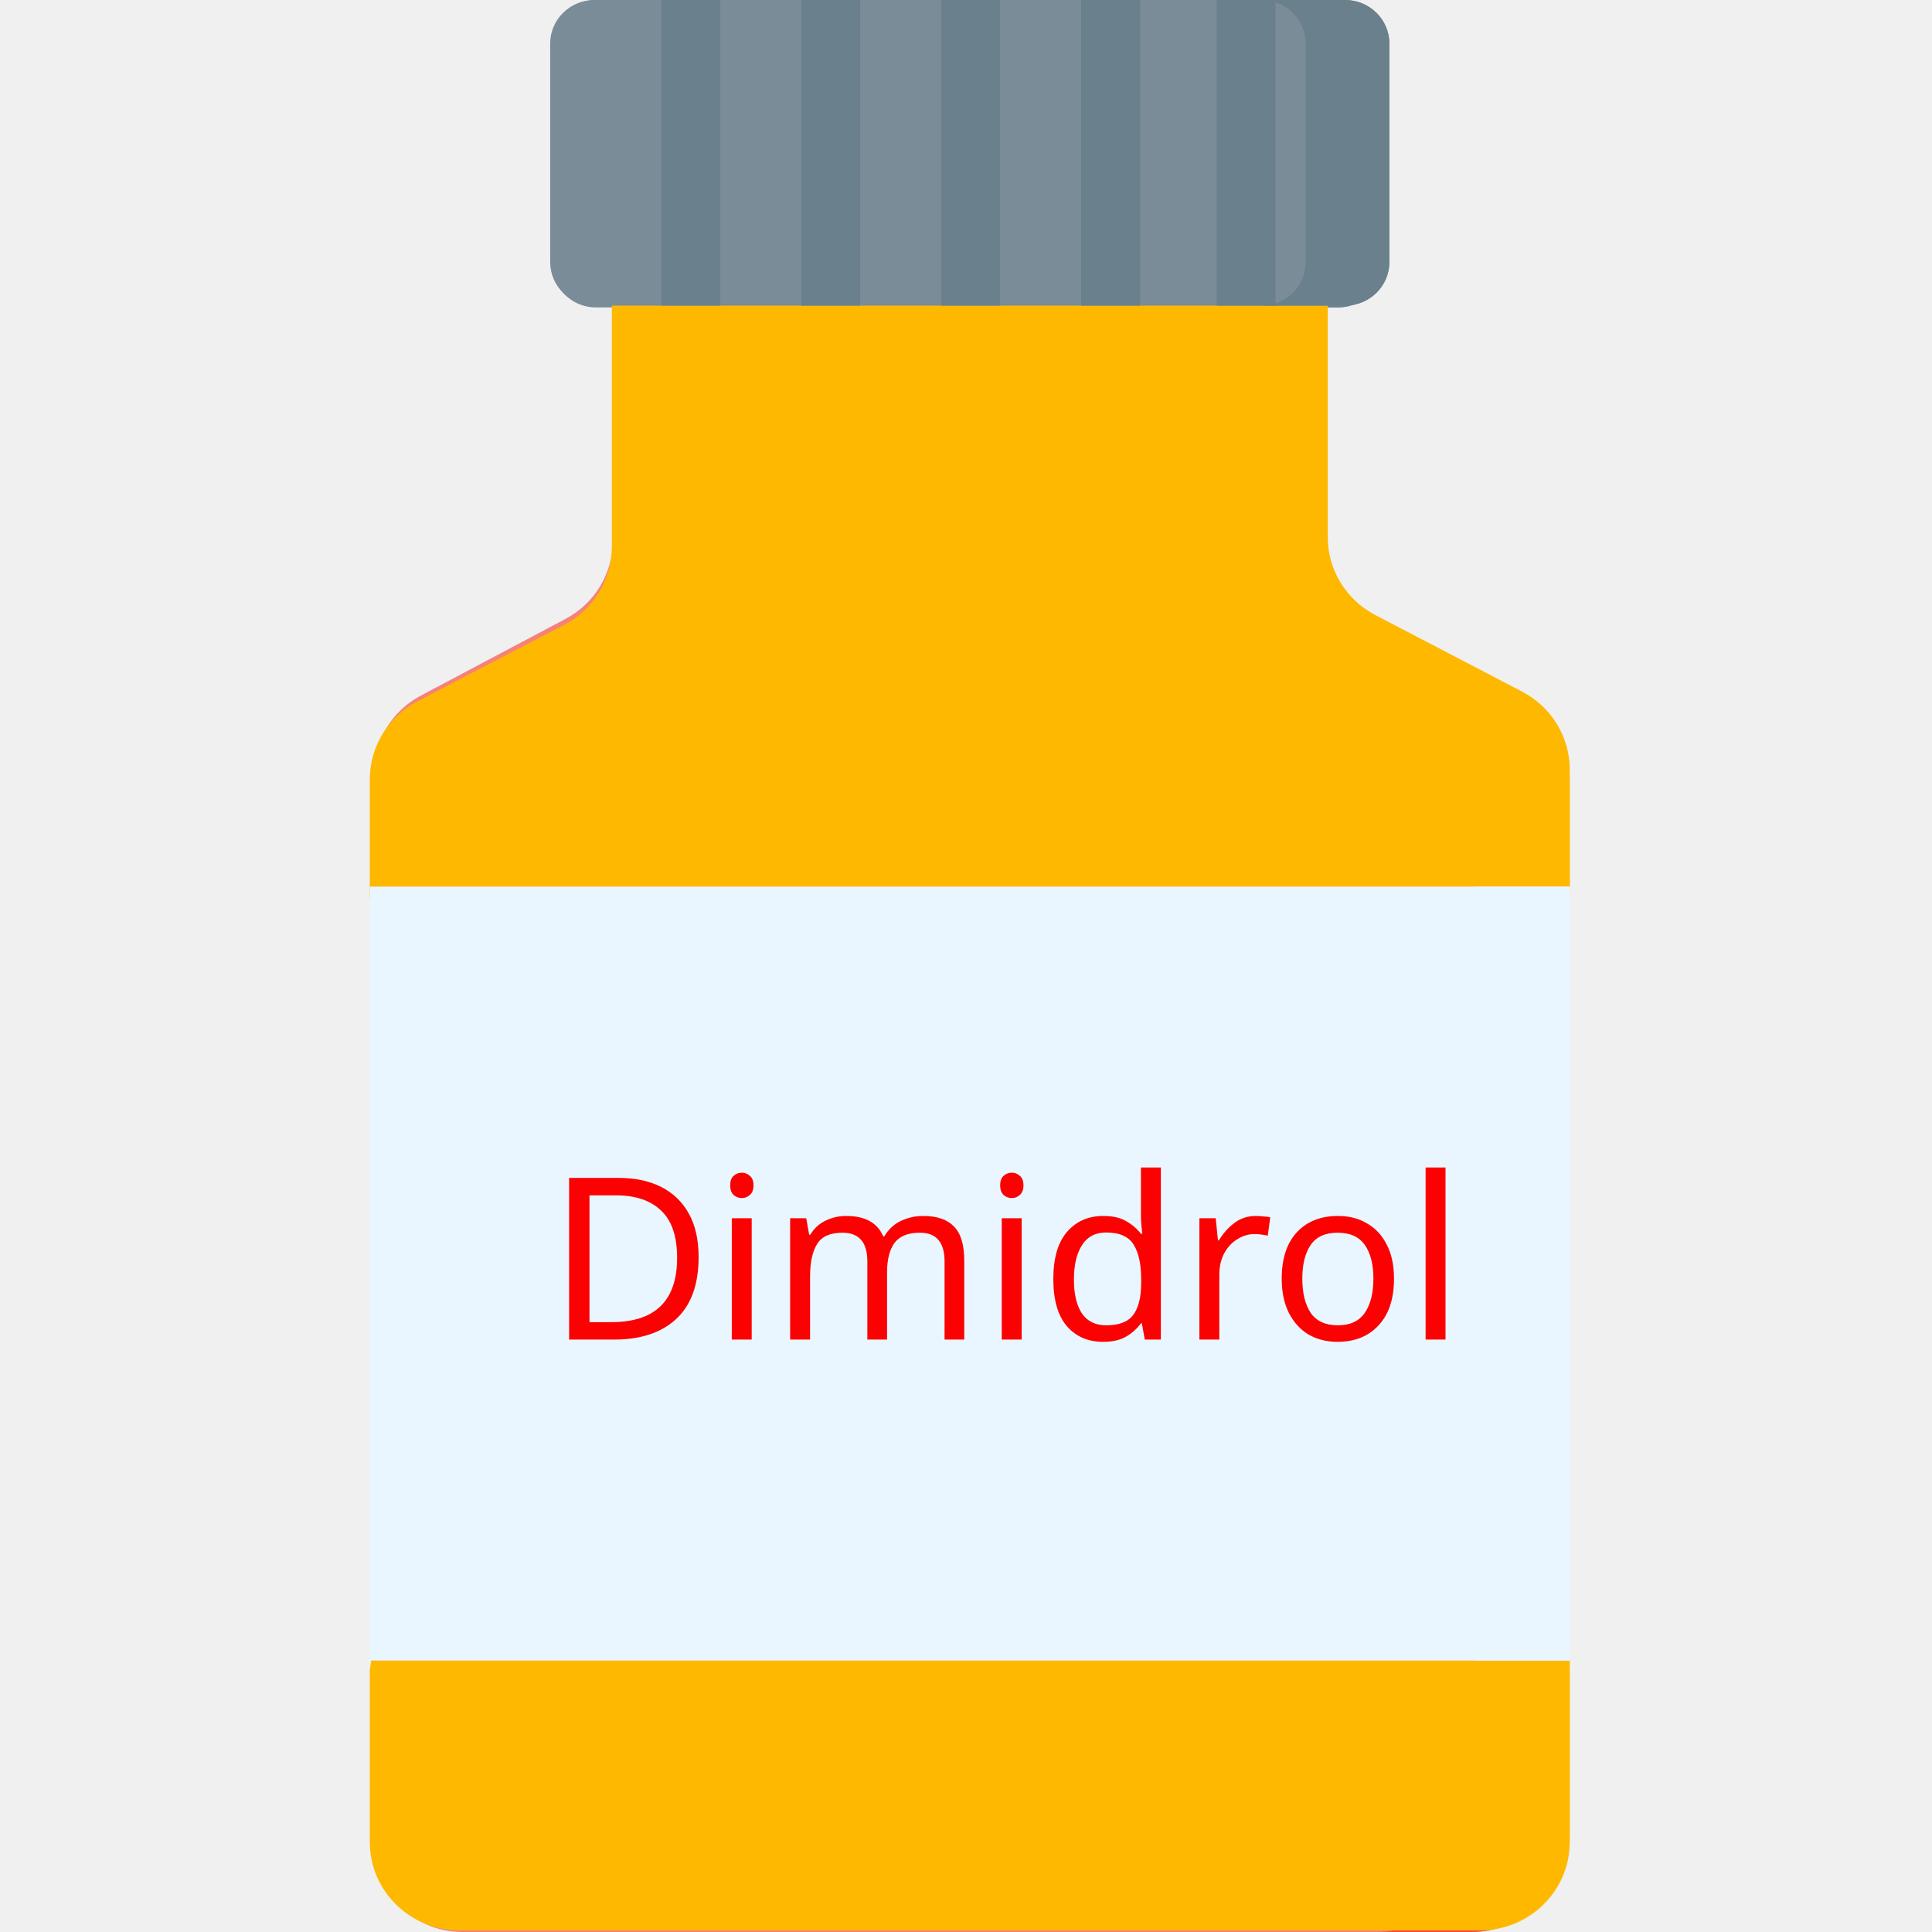
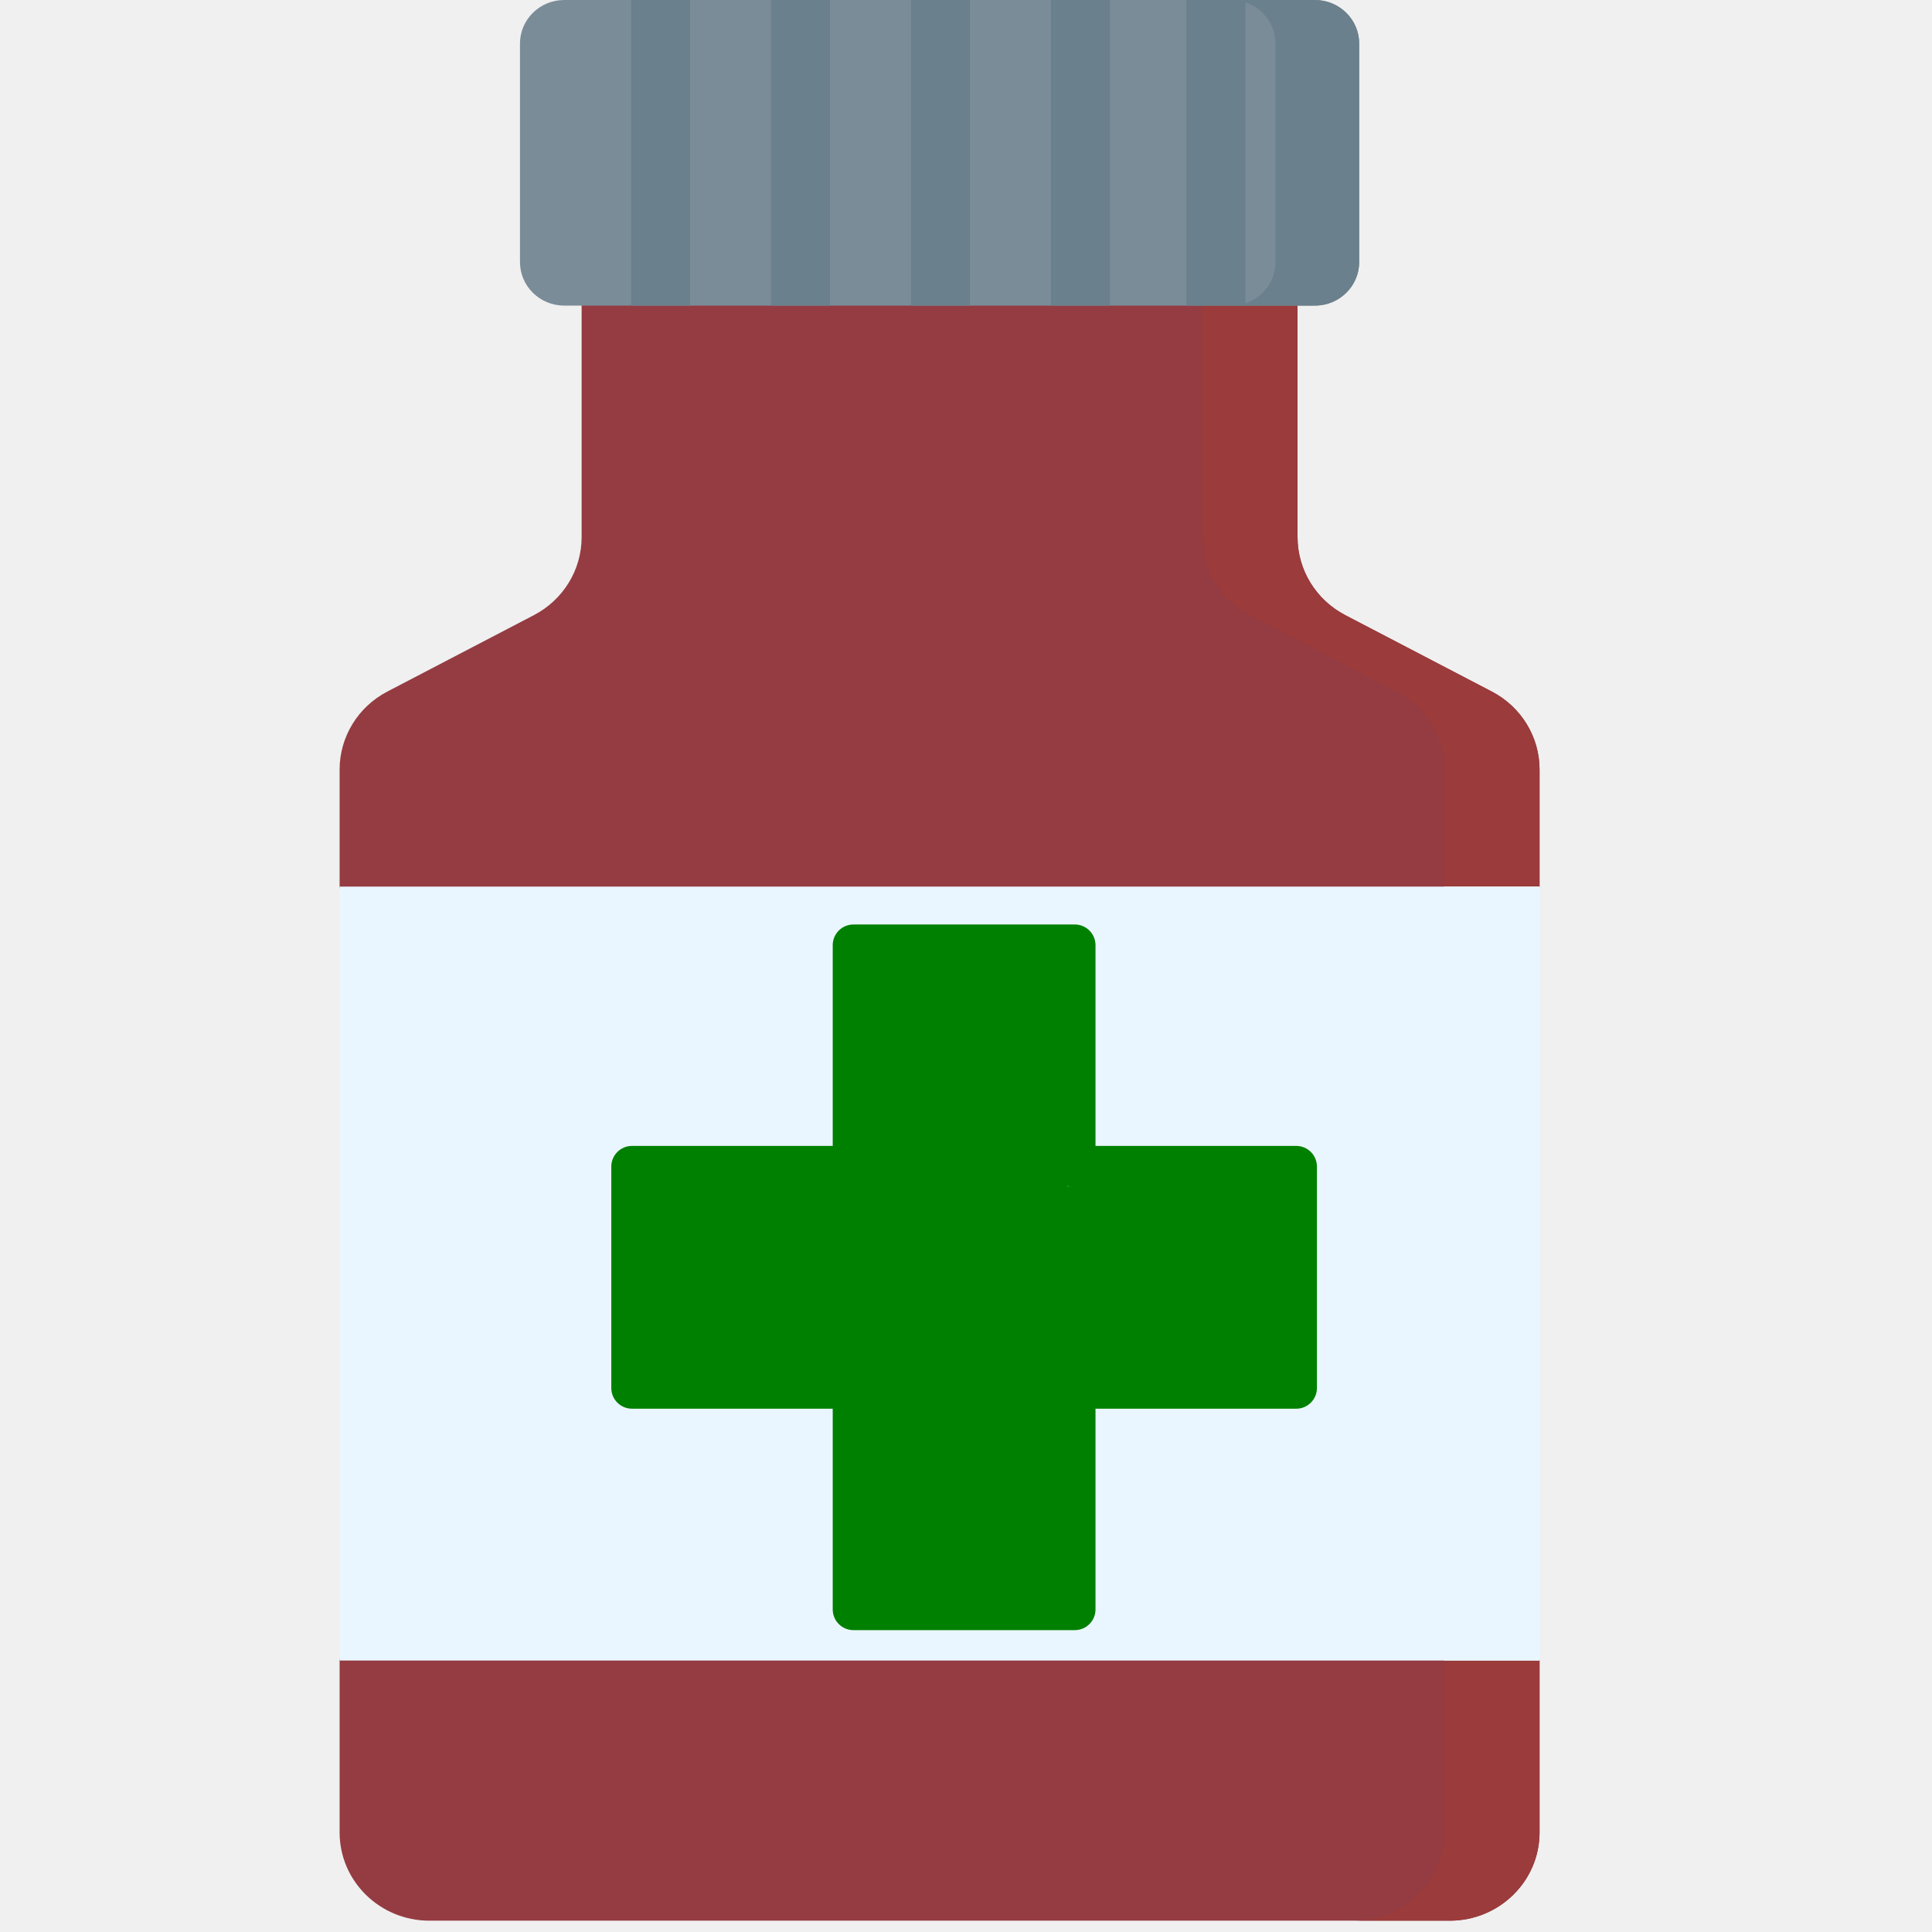
<svg xmlns="http://www.w3.org/2000/svg" width="512" height="512" viewBox="0 0 512 512" fill="none">
  <g clip-path="url(#clip0)">
-     <path d="M413.535 205.14V236.344L401.025 339.493L413.535 442.648V488.471C413.535 501.461 402.996 512 389.995 512H122.54C109.539 512 99 501.461 99 488.471V442.648L113.057 339.493L99 236.344V205.14C99 196.435 103.811 188.431 111.506 184.351L149.932 163.974C157.628 159.895 162.439 151.89 162.439 143.185V58.762H350.096V143.185C350.096 151.89 354.907 159.895 362.603 163.974L401.029 184.351C408.724 188.431 413.535 196.435 413.535 205.14Z" fill="#FA1203" fill-opacity="0.5" />
-     <path d="M401.03 184.351L362.604 163.974C354.908 159.895 350.098 151.89 350.098 143.185V58.762H325.07V143.185C325.07 151.89 329.881 159.895 337.577 163.974L376.002 184.351C383.698 188.431 388.509 196.435 388.509 205.14V488.471C388.509 501.461 377.97 512 364.969 512H389.996C402.997 512 413.536 501.461 413.536 488.471V442.648L403.308 348.829L413.536 236.344V205.14C413.536 196.435 408.725 188.431 401.03 184.351Z" fill="#FA1203" fill-opacity="0.5" />
-     <path d="M366.252 11.61V69.857C366.252 76.275 361.06 81.467 354.652 81.467H157.877C151.469 81.467 146.277 76.275 146.277 69.857V11.61C146.277 5.202 151.469 0 157.877 0H354.652C361.06 0 366.252 5.202 366.252 11.61Z" fill="#7A8C98" />
-     <path d="M354.652 0.002H332.715C339.125 0.002 344.321 5.198 344.321 11.608V69.862C344.321 76.271 339.125 81.468 332.715 81.468H354.652C361.061 81.468 366.258 76.271 366.258 69.862V11.608C366.258 5.198 361.061 0.002 354.652 0.002Z" fill="#6A808C" fill-opacity="0.8" />
-     <path d="M99.004 236.344H413.539V442.648H99.004V236.344Z" fill="#EAF6FF" fill-opacity="0.7" />
-     <path d="M388.512 236.344H413.539V442.648H388.512V236.344Z" fill="#EAF6FF" fill-opacity="0.7" />
-     <path d="M371.262 339.496C371.262 384.824 344.982 424.012 306.834 442.648H206.185C168.038 424.012 141.758 384.824 141.758 339.496C141.758 294.168 168.038 254.98 206.185 236.344H306.834C344.982 254.98 371.262 294.168 371.262 339.496Z" fill="#FFC700" />
-     <path d="M306.832 236.344H281.805C319.952 254.98 346.232 294.168 346.232 339.496C346.232 384.824 319.952 424.012 281.805 442.648H306.832C344.979 424.012 371.259 384.824 371.259 339.496C371.259 294.168 344.979 254.98 306.832 236.344Z" fill="#FFC700" />
-     <path d="M175.422 0H190.875V81.467H175.422V0Z" fill="#6A808C" fill-opacity="0.8" />
-     <path d="M212.098 0H227.55V81.467H212.098V0Z" fill="#6A808C" fill-opacity="0.8" />
-     <path d="M248.781 0H264.234V81.467H248.781V0Z" fill="#6A808C" fill-opacity="0.8" />
-     <path d="M285.457 0H300.91V81.467H285.457V0Z" fill="#6A808C" fill-opacity="0.8" />
-     <path d="M322.141 0H337.593V81.467H322.141V0Z" fill="#6A808C" fill-opacity="0.8" />
-     <path d="M293.505 368.613H219.042L202.318 415H178.148L246.02 237.266H266.527L334.521 415H310.473L293.505 368.613ZM226.122 349.326H286.547L256.273 266.196L226.122 349.326Z" fill="#FB0101" />
-     <path d="M415.996 206.521V237.542L403.349 340.087L415.996 442.637V488.191C415.996 501.106 405.341 511.583 392.197 511.583H121.799C108.655 511.583 98 501.106 98 488.191V442.637L112.211 340.087L98 237.542V206.521C98 197.867 102.864 189.909 110.644 185.853L149.493 165.596C157.273 161.54 162.137 153.583 162.137 144.929V61H351.859V144.929C351.859 153.583 356.723 161.54 364.503 165.596L403.352 185.853C411.132 189.909 415.996 197.867 415.996 206.521Z" fill="#FFB800" />
-     <path d="M403.354 183.271L364.505 163.014C356.725 158.958 351.861 151.001 351.861 142.347V58.418H326.559V142.347C326.559 151.001 331.422 158.958 339.203 163.014L378.051 183.271C385.831 187.327 390.695 195.285 390.695 203.939V485.609C390.695 498.524 380.04 509.001 366.896 509.001H392.199C405.343 509.001 415.998 498.524 415.998 485.609V440.055L405.658 346.785L415.998 234.96V203.939C415.998 195.285 411.134 187.327 403.354 183.271V183.271Z" fill="#FFB800" />
-     <path d="M368.196 11.542V69.447C368.196 75.828 362.946 80.989 356.468 80.989H157.528C151.05 80.989 145.801 75.828 145.801 69.447V11.542C145.801 5.172 151.05 0 157.528 0H356.468C362.946 0 368.196 5.172 368.196 11.542V11.542Z" fill="#7A8C98" />
-     <path d="M356.463 0H334.285C340.765 0 346.019 5.166 346.019 11.538V69.45C346.019 75.823 340.765 80.988 334.285 80.988H356.463C362.943 80.988 368.197 75.823 368.197 69.45V11.538C368.197 5.166 362.943 0 356.463 0V0Z" fill="#6A808C" />
-     <path d="M98.004 234.959H416V440.054H98.004V234.959Z" fill="#EAF6FF" />
-     <path d="M390.695 234.959H415.998V440.054H390.695V234.959Z" fill="#EAF6FF" />
-     <path d="M185.14 333.16C185.14 340.4 183.16 345.86 179.2 349.54C175.28 353.18 169.8 355 162.76 355H150.82V312.16H164.02C168.34 312.16 172.08 312.96 175.24 314.56C178.4 316.16 180.84 318.52 182.56 321.64C184.28 324.72 185.14 328.56 185.14 333.16ZM179.44 333.34C179.44 327.62 178.02 323.44 175.18 320.8C172.38 318.12 168.4 316.78 163.24 316.78H156.22V350.38H162.04C173.64 350.38 179.44 344.7 179.44 333.34ZM196.628 310.78C197.428 310.78 198.128 311.06 198.728 311.62C199.368 312.14 199.688 312.98 199.688 314.14C199.688 315.26 199.368 316.1 198.728 316.66C198.128 317.22 197.428 317.5 196.628 317.5C195.748 317.5 195.008 317.22 194.408 316.66C193.808 316.1 193.508 315.26 193.508 314.14C193.508 312.98 193.808 312.14 194.408 311.62C195.008 311.06 195.748 310.78 196.628 310.78ZM199.208 322.84V355H193.928V322.84H199.208ZM244.677 322.24C248.317 322.24 251.037 323.18 252.837 325.06C254.637 326.9 255.537 329.9 255.537 334.06V355H250.317V334.3C250.317 329.22 248.137 326.68 243.777 326.68C240.657 326.68 238.417 327.58 237.057 329.38C235.737 331.18 235.077 333.8 235.077 337.24V355H229.857V334.3C229.857 329.22 227.657 326.68 223.257 326.68C220.017 326.68 217.777 327.68 216.537 329.68C215.297 331.68 214.677 334.56 214.677 338.32V355H209.397V322.84H213.657L214.437 327.22H214.737C215.737 325.54 217.077 324.3 218.757 323.5C220.477 322.66 222.297 322.24 224.217 322.24C229.257 322.24 232.537 324.04 234.057 327.64H234.357C235.437 325.8 236.897 324.44 238.737 323.56C240.617 322.68 242.597 322.24 244.677 322.24ZM268.171 310.78C268.971 310.78 269.671 311.06 270.271 311.62C270.911 312.14 271.231 312.98 271.231 314.14C271.231 315.26 270.911 316.1 270.271 316.66C269.671 317.22 268.971 317.5 268.171 317.5C267.291 317.5 266.551 317.22 265.951 316.66C265.351 316.1 265.051 315.26 265.051 314.14C265.051 312.98 265.351 312.14 265.951 311.62C266.551 311.06 267.291 310.78 268.171 310.78ZM270.751 322.84V355H265.471V322.84H270.751ZM292.34 355.6C288.34 355.6 285.14 354.22 282.74 351.46C280.34 348.66 279.14 344.5 279.14 338.98C279.14 333.46 280.34 329.3 282.74 326.5C285.18 323.66 288.4 322.24 292.4 322.24C294.88 322.24 296.9 322.7 298.46 323.62C300.06 324.54 301.36 325.66 302.36 326.98H302.72C302.68 326.46 302.6 325.7 302.48 324.7C302.4 323.66 302.36 322.84 302.36 322.24V309.4H307.64V355H303.38L302.6 350.68H302.36C301.4 352.04 300.12 353.2 298.52 354.16C296.92 355.12 294.86 355.6 292.34 355.6ZM293.18 351.22C296.58 351.22 298.96 350.3 300.32 348.46C301.72 346.58 302.42 343.76 302.42 340V339.04C302.42 335.04 301.76 331.98 300.44 329.86C299.12 327.7 296.68 326.62 293.12 326.62C290.28 326.62 288.14 327.76 286.7 330.04C285.3 332.28 284.6 335.3 284.6 339.1C284.6 342.94 285.3 345.92 286.7 348.04C288.14 350.16 290.3 351.22 293.18 351.22ZM332.854 322.24C333.454 322.24 334.094 322.28 334.774 322.36C335.494 322.4 336.114 322.48 336.634 322.6L335.974 327.46C335.454 327.34 334.874 327.24 334.234 327.16C333.634 327.08 333.054 327.04 332.494 327.04C330.854 327.04 329.314 327.5 327.874 328.42C326.434 329.3 325.274 330.56 324.394 332.2C323.554 333.8 323.134 335.68 323.134 337.84V355H317.854V322.84H322.174L322.774 328.72H323.014C324.054 326.96 325.394 325.44 327.034 324.16C328.674 322.88 330.614 322.24 332.854 322.24ZM369.427 338.86C369.427 344.18 368.067 348.3 365.347 351.22C362.667 354.14 359.027 355.6 354.427 355.6C351.587 355.6 349.047 354.96 346.807 353.68C344.607 352.36 342.867 350.46 341.587 347.98C340.307 345.46 339.667 342.42 339.667 338.86C339.667 333.54 341.007 329.44 343.687 326.56C346.367 323.68 350.007 322.24 354.607 322.24C357.527 322.24 360.087 322.9 362.287 324.22C364.527 325.5 366.267 327.38 367.507 329.86C368.787 332.3 369.427 335.3 369.427 338.86ZM345.127 338.86C345.127 342.66 345.867 345.68 347.347 347.92C348.867 350.12 351.267 351.22 354.547 351.22C357.787 351.22 360.167 350.12 361.687 347.92C363.207 345.68 363.967 342.66 363.967 338.86C363.967 335.06 363.207 332.08 361.687 329.92C360.167 327.76 357.767 326.68 354.487 326.68C351.207 326.68 348.827 327.76 347.347 329.92C345.867 332.08 345.127 335.06 345.127 338.86ZM383.075 355H377.795V309.4H383.075V355Z" fill="#FB0101" />
-     <path d="M175.266 0H190.888V80.989H175.266V0Z" fill="#6A808C" />
-     <path d="M212.34 0H227.963V80.989H212.34V0Z" fill="#6A808C" />
-     <path d="M249.43 0H265.052V80.989H249.43V0Z" fill="#6A808C" />
-     <path d="M286.512 0H302.134V80.989H286.512V0Z" fill="#6A808C" />
-     <path d="M322.426 0H338.049V80.989H322.426V0Z" fill="#6A808C" />
+     <path d="M407.996 203.939V234.96L395.349 337.505L407.996 440.055V485.609C407.996 498.524 397.341 509.001 384.197 509.001H113.799C100.655 509.001 90 498.524 90 485.609V440.055L104.211 337.505L90 234.96V203.939C90 195.285 94.864 187.327 102.644 183.271L141.493 163.014C149.273 158.958 154.137 151.001 154.137 142.347V58.418H343.859V142.347C343.859 151.001 348.723 158.958 356.503 163.014L395.352 183.271C403.132 187.327 407.996 195.285 407.996 203.939Z" fill="#943C42" />
+     <path d="M395.354 183.271L356.505 163.014C348.725 158.958 343.861 151.001 343.861 142.347V58.418H318.559V142.347C318.559 151.001 323.422 158.958 331.203 163.014L370.051 183.271C377.831 187.327 382.695 195.285 382.695 203.939V485.609C382.695 498.524 372.04 509.001 358.896 509.001H384.199C397.343 509.001 407.998 498.524 407.998 485.609V440.055L397.658 346.785L407.998 234.96V203.939C407.998 195.285 403.134 187.327 395.354 183.271Z" fill="#9B3B3B" />
+     <path d="M360.196 11.542V69.447C360.196 75.828 354.946 80.989 348.468 80.989H149.528C143.05 80.989 137.801 75.828 137.801 69.447V11.542C137.801 5.172 143.05 0 149.528 0H348.468C354.946 0 360.196 5.172 360.196 11.542Z" fill="#7A8C98" />
+     <path d="M348.463 0H326.285C332.765 0 338.019 5.166 338.019 11.538V69.45C338.019 75.823 332.765 80.988 326.285 80.988H348.463C354.943 80.988 360.197 75.823 360.197 69.45V11.538C360.197 5.166 354.943 0 348.463 0Z" fill="#6A808C" />
+     <path d="M90.004 234.959H408V440.054H90.004V234.959Z" fill="#EAF6FF" />
+     <path d="M382.695 234.959H407.998V440.054H382.695V234.959Z" fill="#EAF6FF" />
+     <path d="M167.266 0H182.888V80.989H167.266V0Z" fill="#6A808C" />
+     <path d="M204.34 0H219.963V80.989H204.34V0Z" fill="#6A808C" />
+     <path d="M241.43 0H257.052V80.989H241.43V0Z" fill="#6A808C" />
+     <path d="M278.512 0H294.134V80.989H278.512V0Z" fill="#6A808C" />
+     <path d="M314.426 0H330.049V80.989H314.426V0Z" fill="#6A808C" />
+     <g clip-path="url(#clip1)">
+       <path d="M343.521 303.681H290.319V250.479C290.319 247.453 287.866 245 284.84 245H226.16C223.134 245 220.681 247.453 220.681 250.479V303.681H167.479C164.453 303.681 162 306.134 162 309.16V367.84C162 370.866 164.453 373.319 167.479 373.319H220.681V426.521C220.681 429.547 223.134 432 226.16 432H284.84C287.866 432 290.319 429.547 290.319 426.521V373.319H343.521C346.547 373.319 349 370.866 349 367.84V309.16C349 306.134 346.547 303.681 343.521 303.681V303.681ZM338.043 362.362H284.84C281.815 362.362 279.362 364.815 279.362 367.84V421.043H231.638V367.84C231.638 364.815 229.185 362.362 226.16 362.362H172.957V314.638H226.16C229.185 314.638 231.638 312.185 231.638 309.16V255.957H279.362V309.16C279.362 312.185 281.815 314.638 284.84 314.638H338.043V362.362Z" fill="#008000" />
+       <rect x="227.375" y="255.592" width="55.516" height="165.816" fill="#008000" />
+       <rect x="171.133" y="314.395" width="169.469" height="49.307" fill="#008000" />
+     </g>
  </g>
  <defs>
    <clipPath id="clip0">
      <rect width="512" height="512" fill="white" />
    </clipPath>
+     <clipPath id="clip1">
+       <rect width="187" height="187" fill="white" transform="translate(162 245)" />
+     </clipPath>
  </defs>
</svg>
